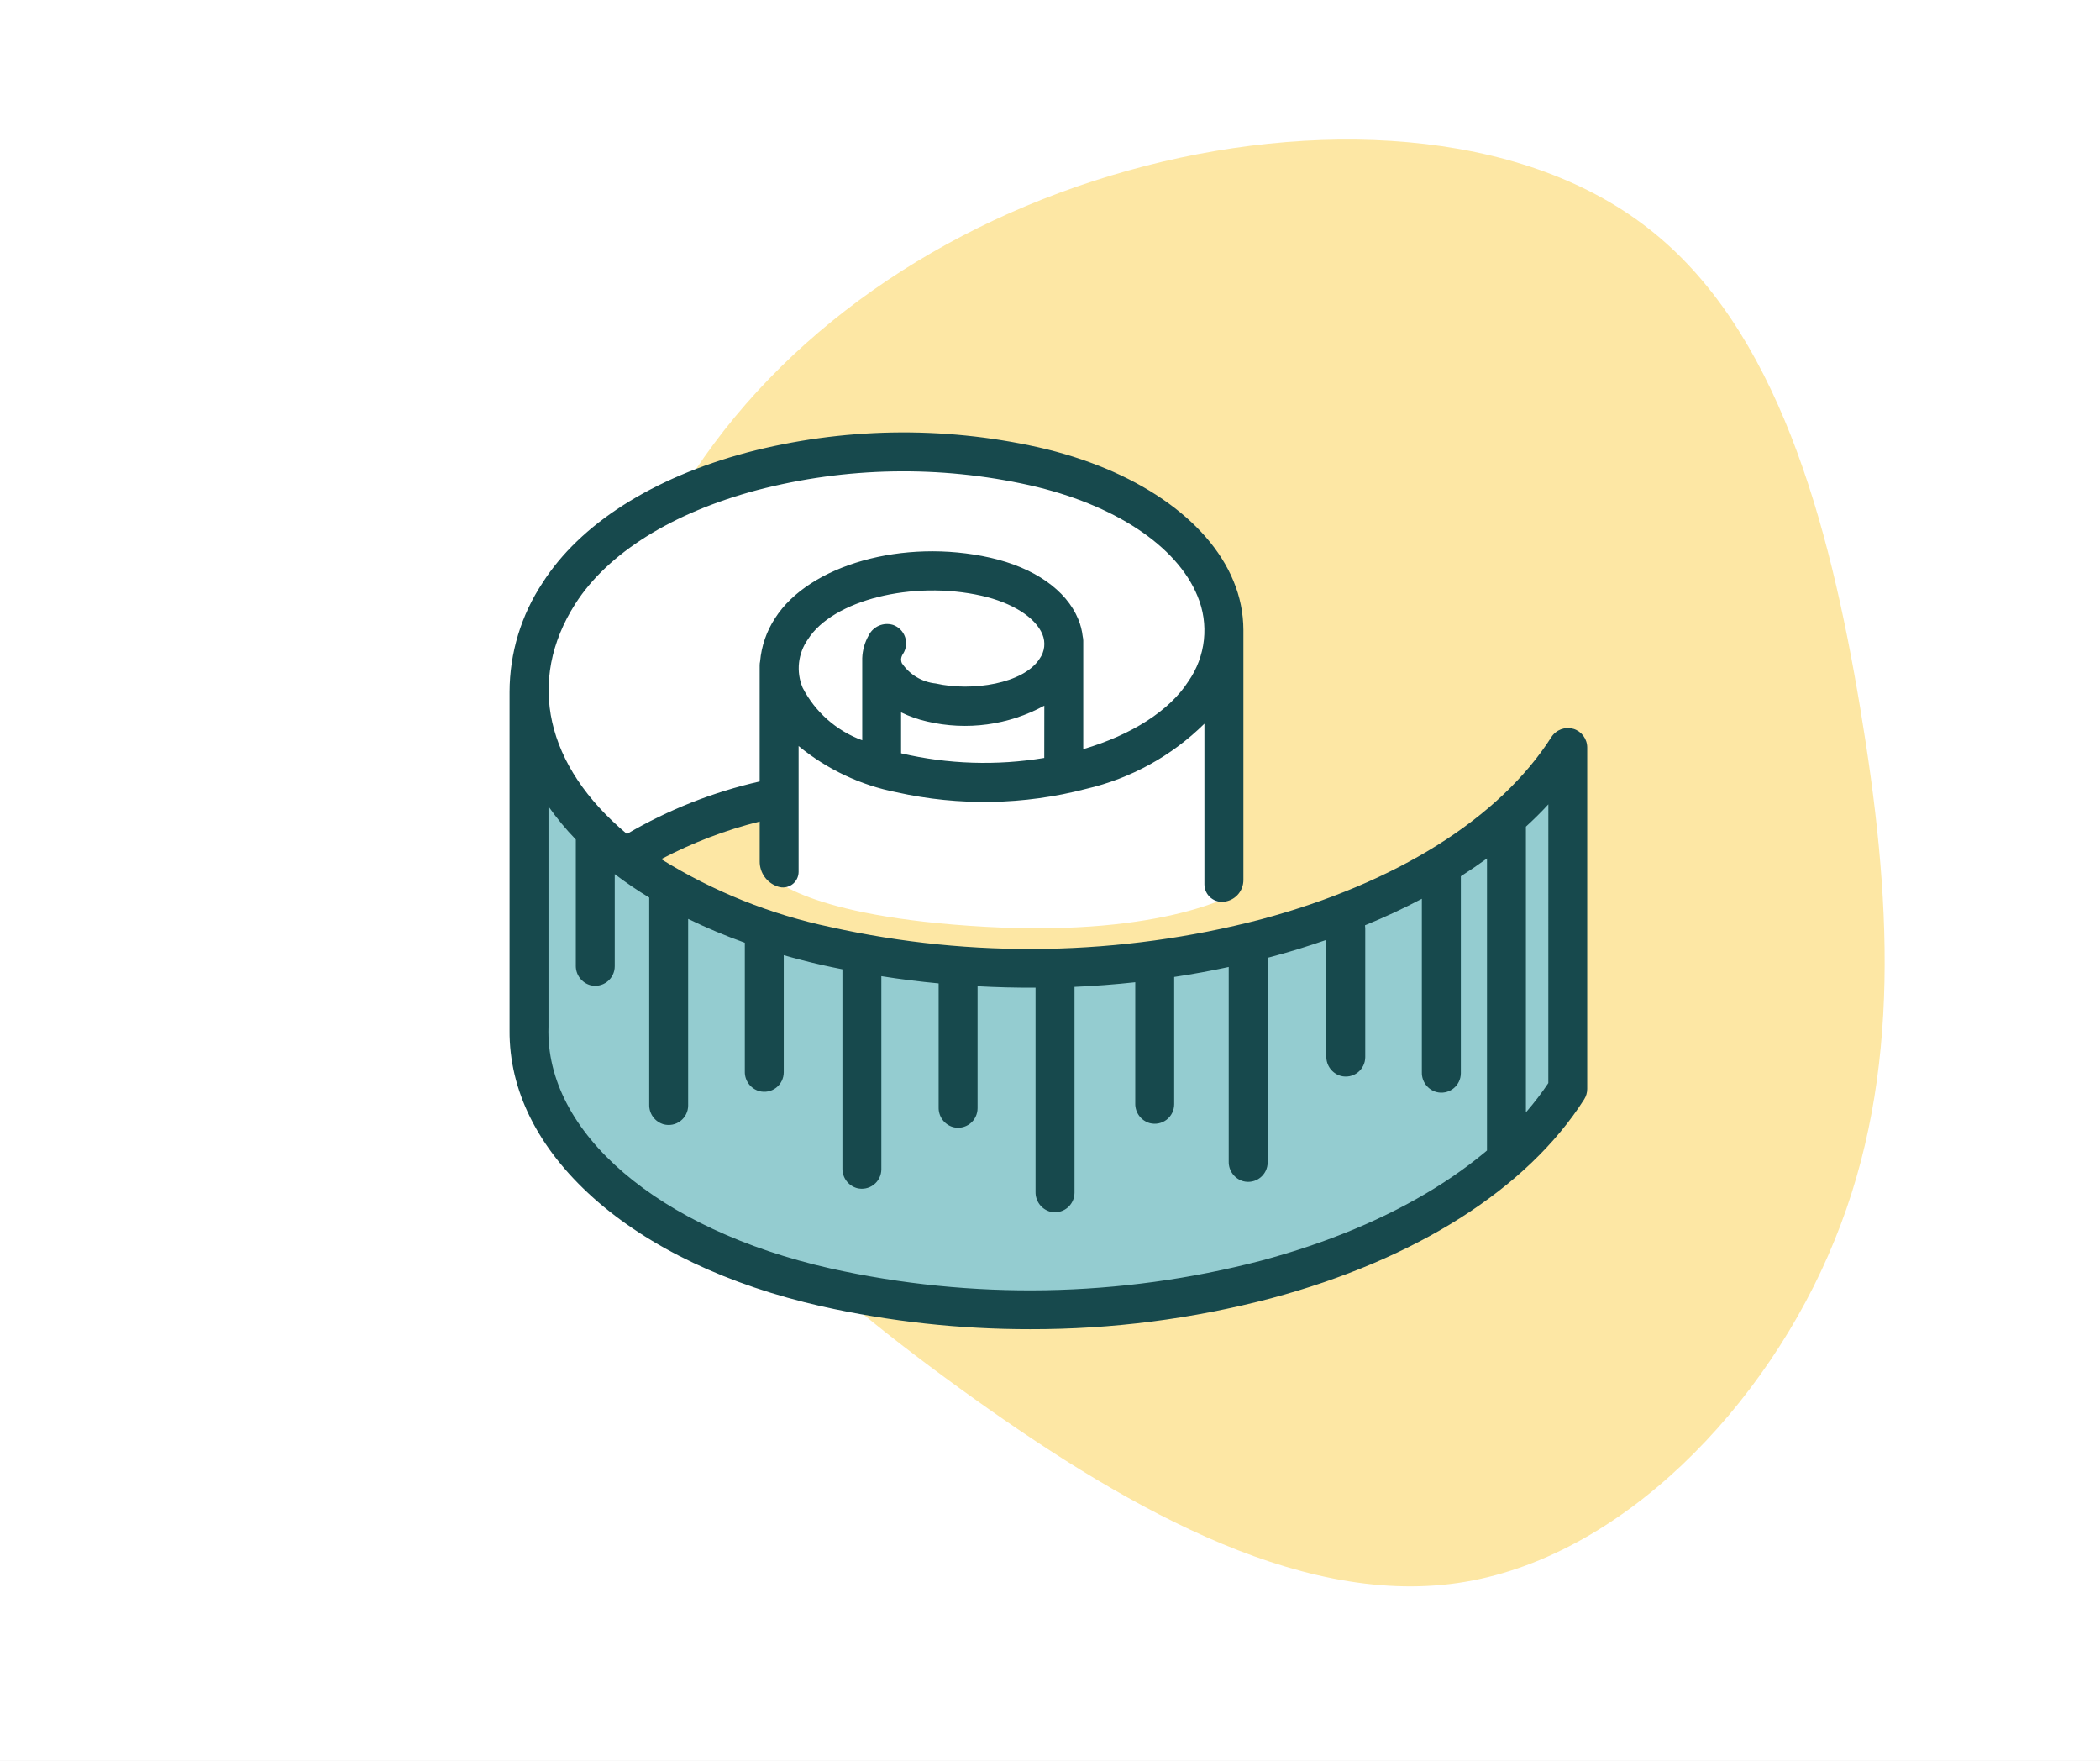
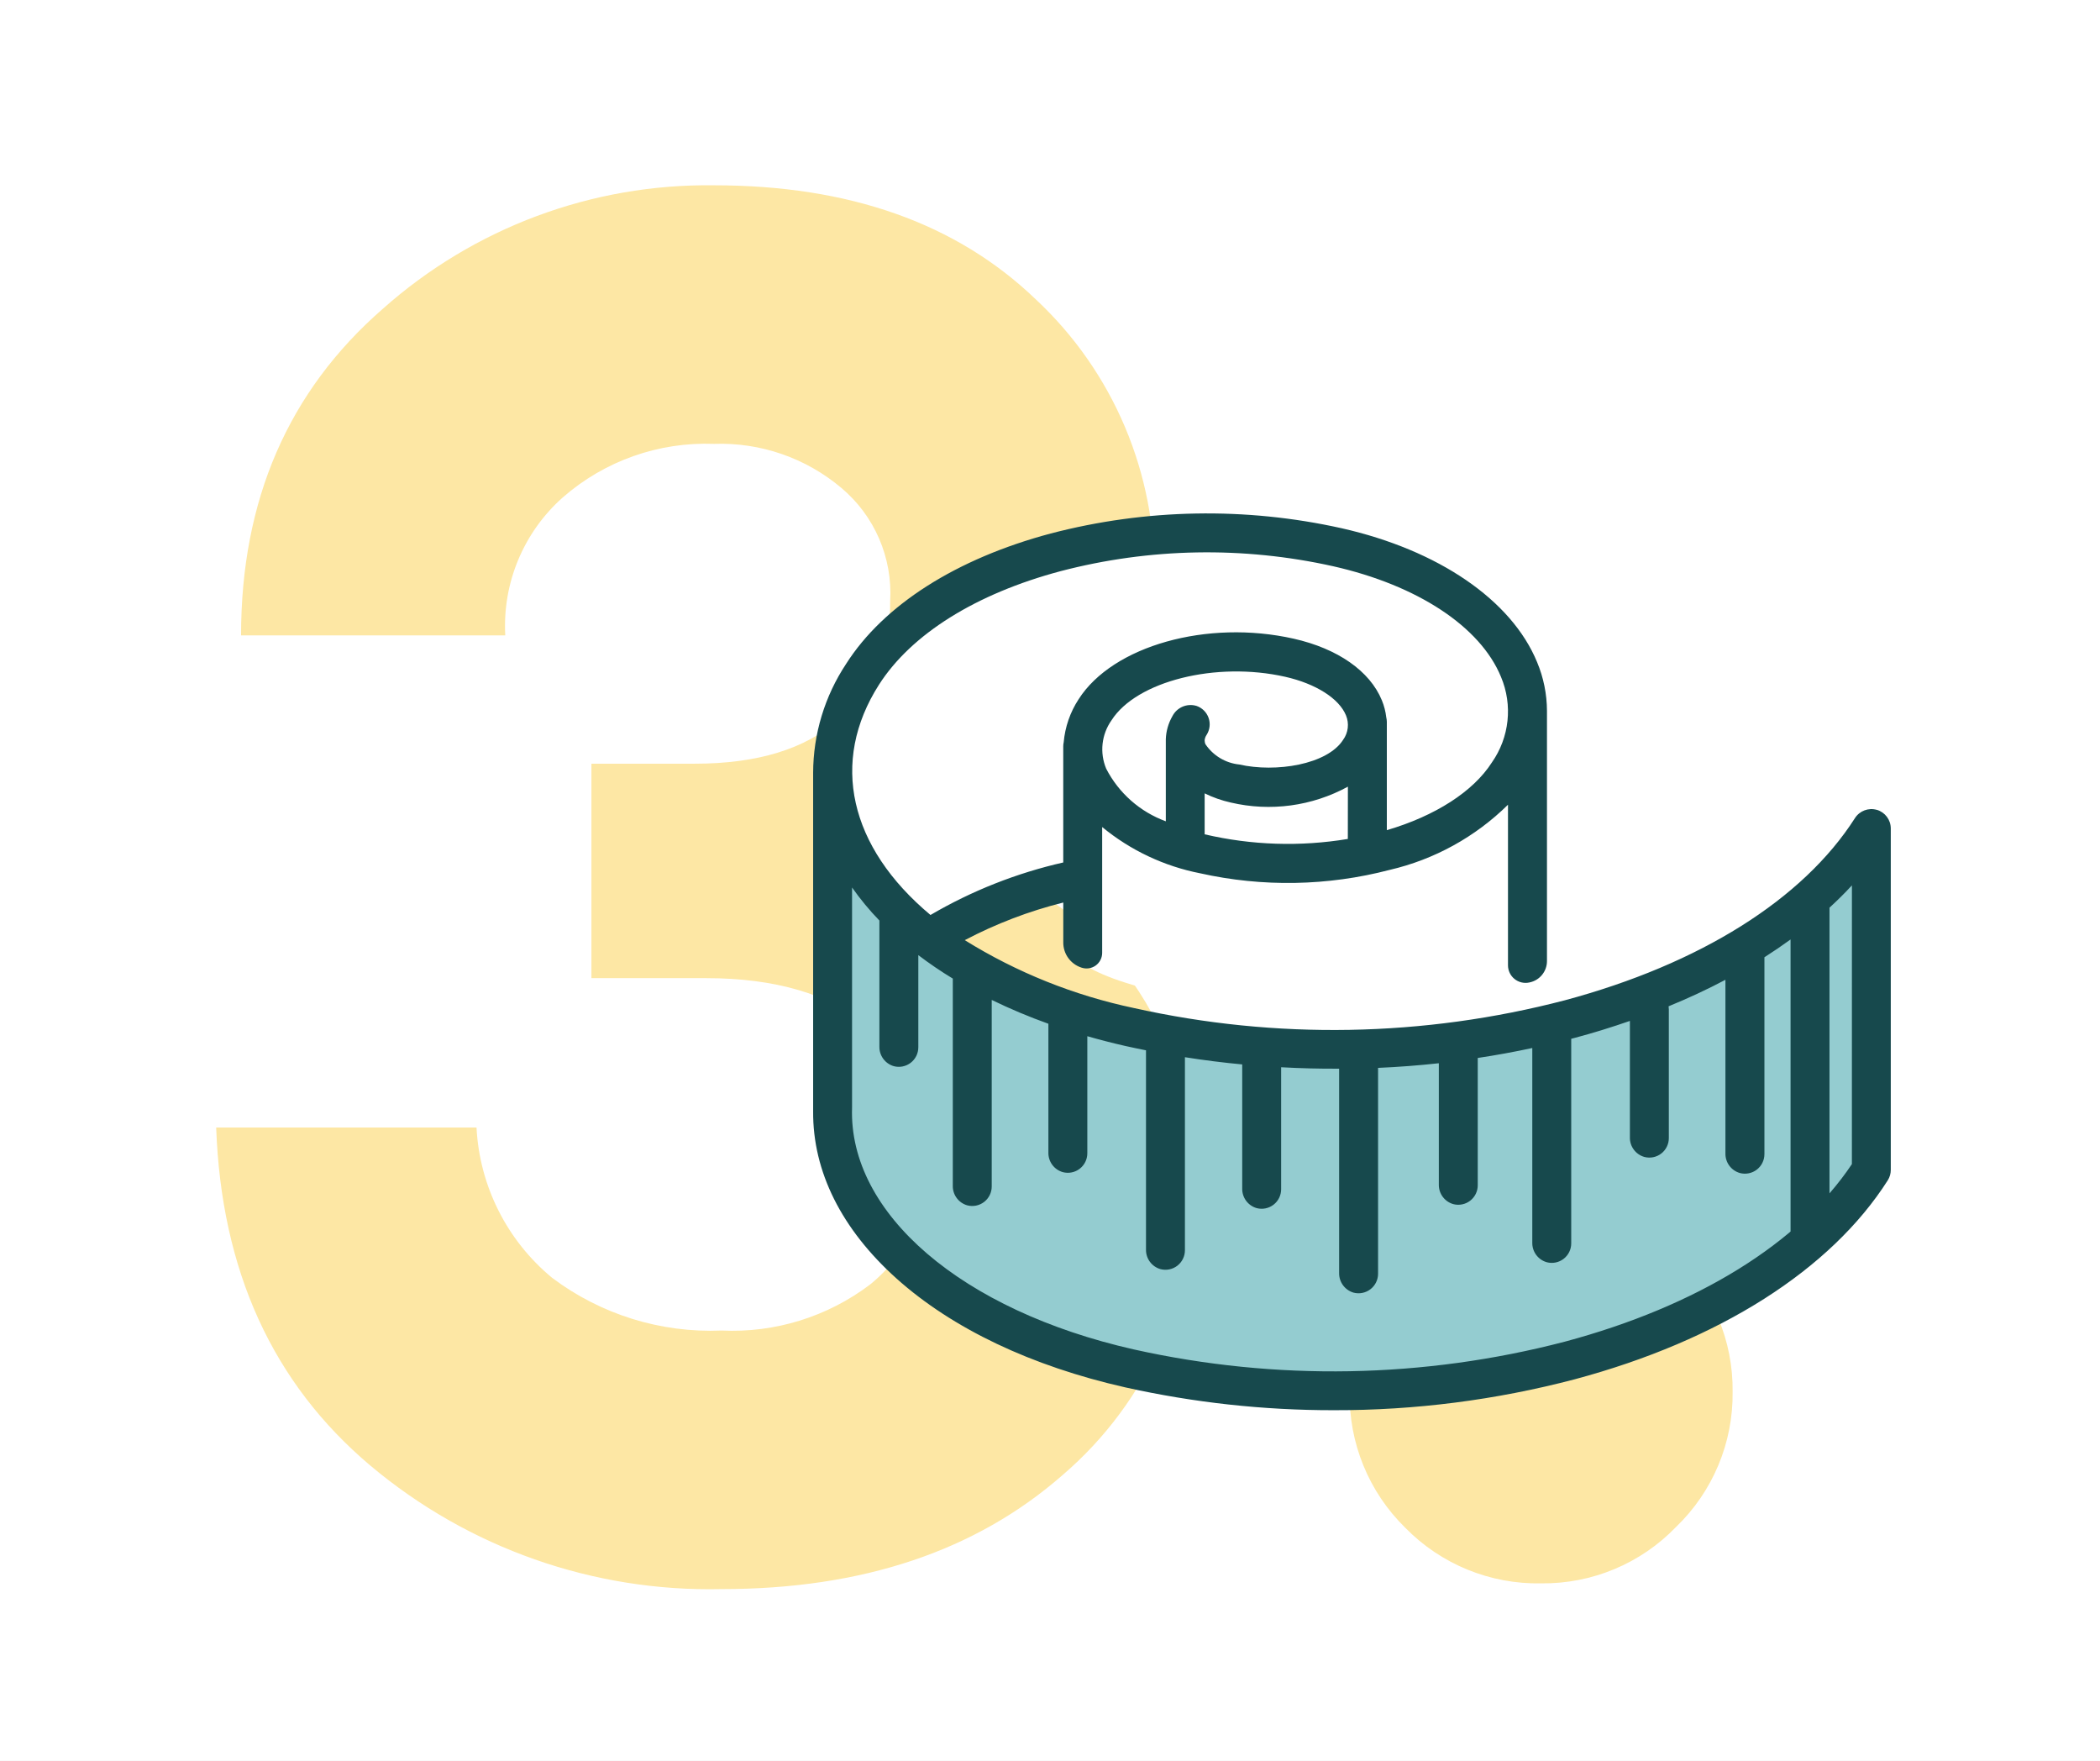
<svg xmlns="http://www.w3.org/2000/svg" width="136" height="114" viewBox="0 0 136 114">
  <defs>
    <clipPath id="clip-path">
      <rect id="Rectangle_3250" data-name="Rectangle 3250" width="69.793" height="58.065" fill="#17494d" />
    </clipPath>
  </defs>
-   <g id="Group_2209" data-name="Group 2209" transform="translate(-773 -3632)">
-     <rect id="Rectangle_3253" data-name="Rectangle 3253" width="136" height="114" transform="translate(773 3632)" fill="#fff" />
-     <path id="blob_2_" data-name="blob (2)" d="M-.288-57.937c9.531,6.683,17.027,18.19,16.156,28.766C15-18.536,5.756-8.773-3.717-.521S-22.952,14.472-33.762,15.518-56.368,11.857-64.62,3.605-77.463-16.444-78.044-28.88C-78.625-41.259-75.08-54.218-66.828-60.9c8.194-6.683,21.153-7.148,33.357-6.392S-9.761-64.62-.288-57.937Z" transform="translate(835.432 3725.595) rotate(77)" fill="#fde7a4" />
-     <g id="Group_1769" data-name="Group 1769" transform="translate(-4.768 -1.497)">
-       <path id="Path_2107" data-name="Path 2107" d="M-14096.111,599.07c3.012-.364,9.563-3.686,9.563-3.686v5.681s2.13,2.646,13.945,3.3,16.394-2.289,16.394-2.289l-.9-18.288a18.864,18.864,0,0,0-7.355-7.6c-5.016-2.7-12.574-2.408-12.574-2.408s-13.06-.27-19.069,4.331-6.129,12.4-6.129,12.4S-14099.123,599.434-14096.111,599.07Z" transform="translate(14914.219 3089.142)" fill="#fff" />
-       <g id="Group_1761" data-name="Group 1761" transform="translate(-161.232 3021.483)">
-         <path id="Path_2105" data-name="Path 2105" d="M-21734.09-8716.834l.484,21.426s7.172,16.445,34.359,14.543,32.98-15.1,32.98-15.1l-1.035-19.344s-10.871,12.17-33.922,12.287S-21734.09-8716.834-21734.09-8716.834Z" transform="translate(22707.27 9377.767)" fill="#94ccd0" />
-         <g id="Group_1756" data-name="Group 1756" transform="translate(972 640.014)">
-           <g id="Group_1756-2" data-name="Group 1756" transform="translate(0 0)" clip-path="url(#clip-path)">
-             <path id="Path_2104" data-name="Path 2104" d="M68.888,19.194a1.266,1.266,0,0,0-1.417.532c-3.361,5.265-10.039,9.451-18.8,11.8a59.363,59.363,0,0,1-27.894.5A34.071,34.071,0,0,1,9.82,27.63,28.537,28.537,0,0,1,16.2,25.194v2.582A1.7,1.7,0,0,0,17.355,29.4l.024.008a1.011,1.011,0,0,0,1.34-.95V20.306A14.32,14.32,0,0,0,25.06,23.3a26.082,26.082,0,0,0,12.276-.219A16.1,16.1,0,0,0,45,18.861v10.4a1.138,1.138,0,0,0,1.368,1.112l.037-.008a1.411,1.411,0,0,0,1.12-1.376V12.808l0-.02a8.26,8.26,0,0,0-.641-3.162C45.229,5.61,40.5,2.375,34.223.958A40.092,40.092,0,0,0,15.382,1.3C9.268,2.931,4.567,5.927,2.14,9.735A12.829,12.829,0,0,0,0,16.8l0,.057V38.713c-.028,3.893,1.835,7.628,5.407,10.831,3.617,3.24,8.736,5.671,14.81,7.043a61.726,61.726,0,0,0,13.5,1.478,60.821,60.821,0,0,0,15.6-2C58.7,53.551,65.908,48.975,69.6,43.174a1.258,1.258,0,0,0,.191-.67V20.4a1.262,1.262,0,0,0-.905-1.21M24.829,12.463a1.324,1.324,0,0,0-1.563.666,3.22,3.22,0,0,0-.426,1.486l0,.037v5.282a7.079,7.079,0,0,1-3.861-3.406,3.25,3.25,0,0,1,.345-3.134c1.62-2.537,6.771-3.828,11.249-2.817,1.977.447,3.483,1.4,3.934,2.493a1.633,1.633,0,0,1-.183,1.587c-1.027,1.608-4.364,2.135-6.723,1.6a3.017,3.017,0,0,1-2.2-1.323.647.647,0,0,1-.045-.227v-.032a.725.725,0,0,1,.126-.337,1.262,1.262,0,0,0-.654-1.876m9.8,8.615a23.69,23.69,0,0,1-9.272-.3l0,0V18.126a7.589,7.589,0,0,0,1.689.593,10.721,10.721,0,0,0,7.587-1.027ZM4.263,11.091C6.354,7.819,10.531,5.2,16.036,3.735a37.515,37.515,0,0,1,17.635-.317c5.472,1.234,9.54,3.913,10.876,7.165a5.753,5.753,0,0,1-.593,5.545c-1.2,1.876-3.662,3.459-6.8,4.38V13.49a1.334,1.334,0,0,0-.037-.288,4.12,4.12,0,0,0-.284-1.1c-.779-1.9-2.862-3.349-5.708-3.991-5.6-1.263-11.724.459-13.933,3.922a6.069,6.069,0,0,0-.966,2.793,1.108,1.108,0,0,0-.028.26V22.6A30.291,30.291,0,0,0,7.6,26C2.335,21.6,1.08,16.08,4.263,11.091m63.009,31.04c-3.418,5.119-10.007,9.2-18.605,11.5a59.416,59.416,0,0,1-27.894.5C9.63,51.614,2.294,45.326,2.521,38.485V24.22a17.778,17.778,0,0,0,1.77,2.139v8.16a1.294,1.294,0,0,0,.934,1.271,1.264,1.264,0,0,0,1.587-1.222V28.6a25.9,25.9,0,0,0,2.233,1.518V43.531A1.291,1.291,0,0,0,9.979,44.8a1.263,1.263,0,0,0,1.587-1.218V31.5a36.185,36.185,0,0,0,3.67,1.543l0,.053V41.38a1.287,1.287,0,0,0,.934,1.271,1.263,1.263,0,0,0,1.587-1.218V33.849q1.206.347,2.464.633c.442.1.889.191,1.336.28V47.656a1.294,1.294,0,0,0,.938,1.275,1.263,1.263,0,0,0,1.583-1.222v-12.5q1.845.292,3.71.467v8.03a1.294,1.294,0,0,0,.938,1.275,1.263,1.263,0,0,0,1.583-1.222v-7.9c1.25.069,2.5.1,3.755.093V49.182A1.3,1.3,0,0,0,35,50.453a1.266,1.266,0,0,0,1.587-1.222V35.9c1.315-.057,2.631-.158,3.934-.3v7.851a1.293,1.293,0,0,0,.938,1.271,1.262,1.262,0,0,0,1.583-1.222V35.258q1.784-.268,3.532-.645v12.6a1.291,1.291,0,0,0,.938,1.271,1.26,1.26,0,0,0,1.583-1.218V34.016c.073-.02.15-.037.223-.057,1.234-.329,2.424-.7,3.577-1.1V40.4a1.289,1.289,0,0,0,.938,1.267,1.26,1.26,0,0,0,1.583-1.218V32.1a1.449,1.449,0,0,0-.016-.187q1.936-.792,3.682-1.717V41.437a1.291,1.291,0,0,0,.938,1.271,1.263,1.263,0,0,0,1.587-1.218V28.738q.877-.56,1.693-1.153V46.633a1.3,1.3,0,0,0,.934,1.275,1.266,1.266,0,0,0,1.587-1.222V25.527c.512-.471,1-.95,1.453-1.445Z" transform="translate(0 -0.002)" fill="#17494d" />
+   <g id="Group_2724" data-name="Group 2724" transform="translate(-763 -3208)">
+     <rect id="Rectangle_3253" data-name="Rectangle 3253" width="136" height="114" transform="translate(763 3208)" fill="#fff" />
+     <g id="Group_2723" data-name="Group 2723" transform="translate(9.66 -3.472)">
+       <path id="Path_6116" data-name="Path 6116" d="M37.076,1.364a34.142,34.142,0,0,1-22.754-8q-9.486-8-9.982-21.886H21.2a13.519,13.519,0,0,0,4.9,9.734,17.062,17.062,0,0,0,10.974,3.41,14.753,14.753,0,0,0,9.61-2.976,10.186,10.186,0,0,0,3.782-8.06,10.524,10.524,0,0,0-3.844-8.68q-3.844-3.1-10.54-3.1h-7.44V-52.08h6.7q6.076,0,9.3-2.852a10.117,10.117,0,0,0,3.348-7.688,8.9,8.9,0,0,0-3.162-7.316,12.13,12.13,0,0,0-8.246-2.852,14.058,14.058,0,0,0-9.8,3.472,11.119,11.119,0,0,0-3.72,8.928H5.952q0-13.144,9.176-21.142a31.628,31.628,0,0,1,21.452-8q13.144,0,20.832,7.378A24.187,24.187,0,0,1,65.1-63.984a22.08,22.08,0,0,1-2.852,11.1A23.561,23.561,0,0,1,55.3-45.012a21.241,21.241,0,0,1,8.8,7.688A21.611,21.611,0,0,1,67.58-25.048,24.127,24.127,0,0,1,59.148-6.014Q50.716,1.364,37.076,1.364ZM90.148.992a11.973,11.973,0,0,1-8.8-3.6,11.973,11.973,0,0,1-3.6-8.8,11.973,11.973,0,0,1,3.6-8.8,11.973,11.973,0,0,1,8.8-3.6A11.93,11.93,0,0,1,98.89-20.15a11.93,11.93,0,0,1,3.658,8.742A11.93,11.93,0,0,1,98.89-2.666,11.93,11.93,0,0,1,90.148.992Z" transform="translate(763 3313)" fill="#fde7a4" />
+       <g id="Group_1769" data-name="Group 1769" transform="translate(-4.768 -416.779)">
+         <path id="Path_2107" data-name="Path 2107" d="M-14096.111,599.07c3.012-.364,9.563-3.686,9.563-3.686v5.681s2.13,2.646,13.945,3.3,16.394-2.289,16.394-2.289l-.9-18.288a18.864,18.864,0,0,0-7.355-7.6c-5.016-2.7-12.574-2.408-12.574-2.408s-13.06-.27-19.069,4.331-6.129,12.4-6.129,12.4S-14099.123,599.434-14096.111,599.07Z" transform="translate(14914.219 3089.142)" fill="#fff" />
+         <g id="Group_1761" data-name="Group 1761" transform="translate(-161.232 3021.483)">
+           <path id="Path_2105" data-name="Path 2105" d="M-21734.09-8716.834l.484,21.426s7.172,16.445,34.359,14.543,32.98-15.1,32.98-15.1l-1.035-19.344s-10.871,12.17-33.922,12.287S-21734.09-8716.834-21734.09-8716.834Z" transform="translate(22707.27 9377.767)" fill="#94ccd0" />
+           <g id="Group_1756" data-name="Group 1756" transform="translate(972 640.014)">
+             <g id="Group_1756-2" data-name="Group 1756" transform="translate(0 0)" clip-path="url(#clip-path)">
+               <path id="Path_2104" data-name="Path 2104" d="M68.888,19.194a1.266,1.266,0,0,0-1.417.532c-3.361,5.265-10.039,9.451-18.8,11.8a59.363,59.363,0,0,1-27.894.5A34.071,34.071,0,0,1,9.82,27.63,28.537,28.537,0,0,1,16.2,25.194v2.582A1.7,1.7,0,0,0,17.355,29.4l.024.008a1.011,1.011,0,0,0,1.34-.95V20.306A14.32,14.32,0,0,0,25.06,23.3a26.082,26.082,0,0,0,12.276-.219A16.1,16.1,0,0,0,45,18.861v10.4a1.138,1.138,0,0,0,1.368,1.112l.037-.008a1.411,1.411,0,0,0,1.12-1.376V12.808l0-.02a8.26,8.26,0,0,0-.641-3.162C45.229,5.61,40.5,2.375,34.223.958A40.092,40.092,0,0,0,15.382,1.3C9.268,2.931,4.567,5.927,2.14,9.735A12.829,12.829,0,0,0,0,16.8l0,.057V38.713c-.028,3.893,1.835,7.628,5.407,10.831,3.617,3.24,8.736,5.671,14.81,7.043a61.726,61.726,0,0,0,13.5,1.478,60.821,60.821,0,0,0,15.6-2C58.7,53.551,65.908,48.975,69.6,43.174a1.258,1.258,0,0,0,.191-.67V20.4a1.262,1.262,0,0,0-.905-1.21M24.829,12.463a1.324,1.324,0,0,0-1.563.666,3.22,3.22,0,0,0-.426,1.486l0,.037v5.282a7.079,7.079,0,0,1-3.861-3.406,3.25,3.25,0,0,1,.345-3.134c1.62-2.537,6.771-3.828,11.249-2.817,1.977.447,3.483,1.4,3.934,2.493a1.633,1.633,0,0,1-.183,1.587c-1.027,1.608-4.364,2.135-6.723,1.6a3.017,3.017,0,0,1-2.2-1.323.647.647,0,0,1-.045-.227v-.032a.725.725,0,0,1,.126-.337,1.262,1.262,0,0,0-.654-1.876m9.8,8.615a23.69,23.69,0,0,1-9.272-.3l0,0V18.126a7.589,7.589,0,0,0,1.689.593,10.721,10.721,0,0,0,7.587-1.027ZM4.263,11.091C6.354,7.819,10.531,5.2,16.036,3.735a37.515,37.515,0,0,1,17.635-.317c5.472,1.234,9.54,3.913,10.876,7.165a5.753,5.753,0,0,1-.593,5.545c-1.2,1.876-3.662,3.459-6.8,4.38V13.49a1.334,1.334,0,0,0-.037-.288,4.12,4.12,0,0,0-.284-1.1c-.779-1.9-2.862-3.349-5.708-3.991-5.6-1.263-11.724.459-13.933,3.922a6.069,6.069,0,0,0-.966,2.793,1.108,1.108,0,0,0-.028.26V22.6A30.291,30.291,0,0,0,7.6,26C2.335,21.6,1.08,16.08,4.263,11.091m63.009,31.04c-3.418,5.119-10.007,9.2-18.605,11.5a59.416,59.416,0,0,1-27.894.5C9.63,51.614,2.294,45.326,2.521,38.485V24.22a17.778,17.778,0,0,0,1.77,2.139v8.16a1.294,1.294,0,0,0,.934,1.271,1.264,1.264,0,0,0,1.587-1.222V28.6a25.9,25.9,0,0,0,2.233,1.518V43.531A1.291,1.291,0,0,0,9.979,44.8a1.263,1.263,0,0,0,1.587-1.218V31.5a36.185,36.185,0,0,0,3.67,1.543l0,.053V41.38a1.287,1.287,0,0,0,.934,1.271,1.263,1.263,0,0,0,1.587-1.218V33.849q1.206.347,2.464.633c.442.1.889.191,1.336.28V47.656a1.294,1.294,0,0,0,.938,1.275,1.263,1.263,0,0,0,1.583-1.222v-12.5q1.845.292,3.71.467v8.03a1.294,1.294,0,0,0,.938,1.275,1.263,1.263,0,0,0,1.583-1.222v-7.9c1.25.069,2.5.1,3.755.093V49.182A1.3,1.3,0,0,0,35,50.453a1.266,1.266,0,0,0,1.587-1.222V35.9c1.315-.057,2.631-.158,3.934-.3v7.851a1.293,1.293,0,0,0,.938,1.271,1.262,1.262,0,0,0,1.583-1.222V35.258q1.784-.268,3.532-.645v12.6a1.291,1.291,0,0,0,.938,1.271,1.26,1.26,0,0,0,1.583-1.218V34.016c.073-.02.15-.037.223-.057,1.234-.329,2.424-.7,3.577-1.1V40.4a1.289,1.289,0,0,0,.938,1.267,1.26,1.26,0,0,0,1.583-1.218V32.1a1.449,1.449,0,0,0-.016-.187q1.936-.792,3.682-1.717V41.437a1.291,1.291,0,0,0,.938,1.271,1.263,1.263,0,0,0,1.587-1.218V28.738q.877-.56,1.693-1.153V46.633a1.3,1.3,0,0,0,.934,1.275,1.266,1.266,0,0,0,1.587-1.222V25.527c.512-.471,1-.95,1.453-1.445Z" transform="translate(0 -0.002)" fill="#17494d" />
+             </g>
          </g>
        </g>
      </g>
    </g>
  </g>
</svg>
